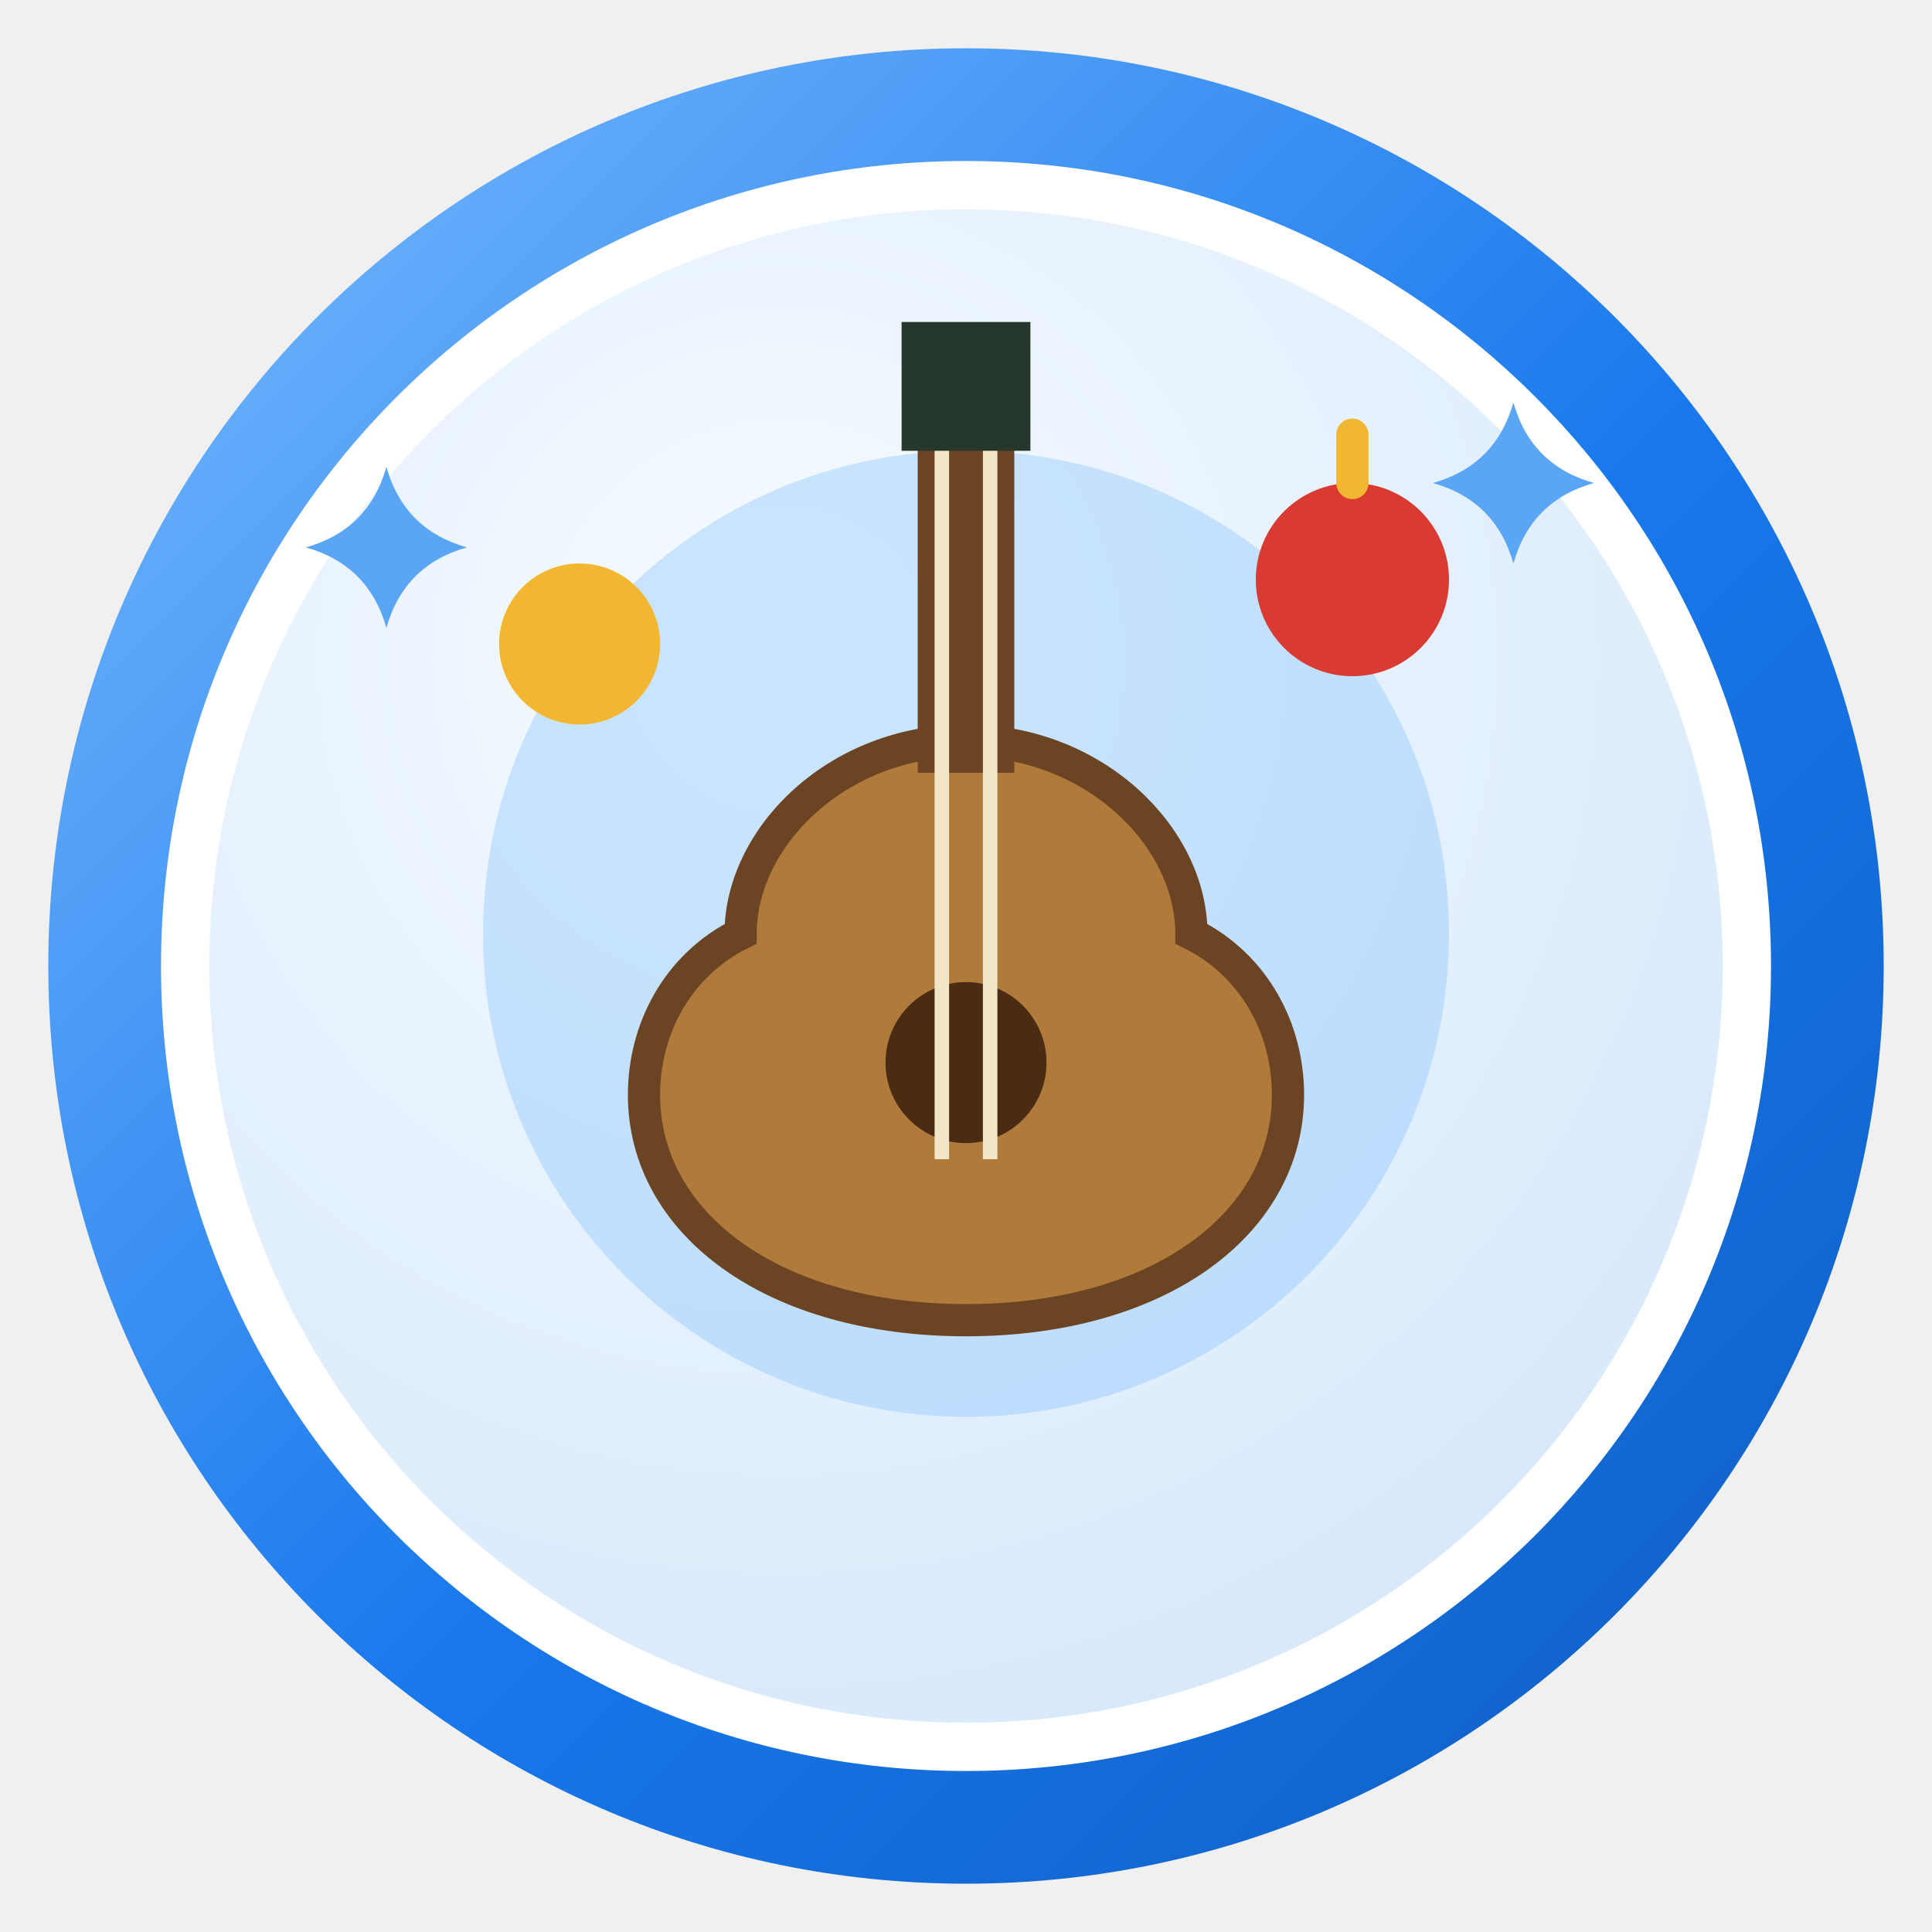
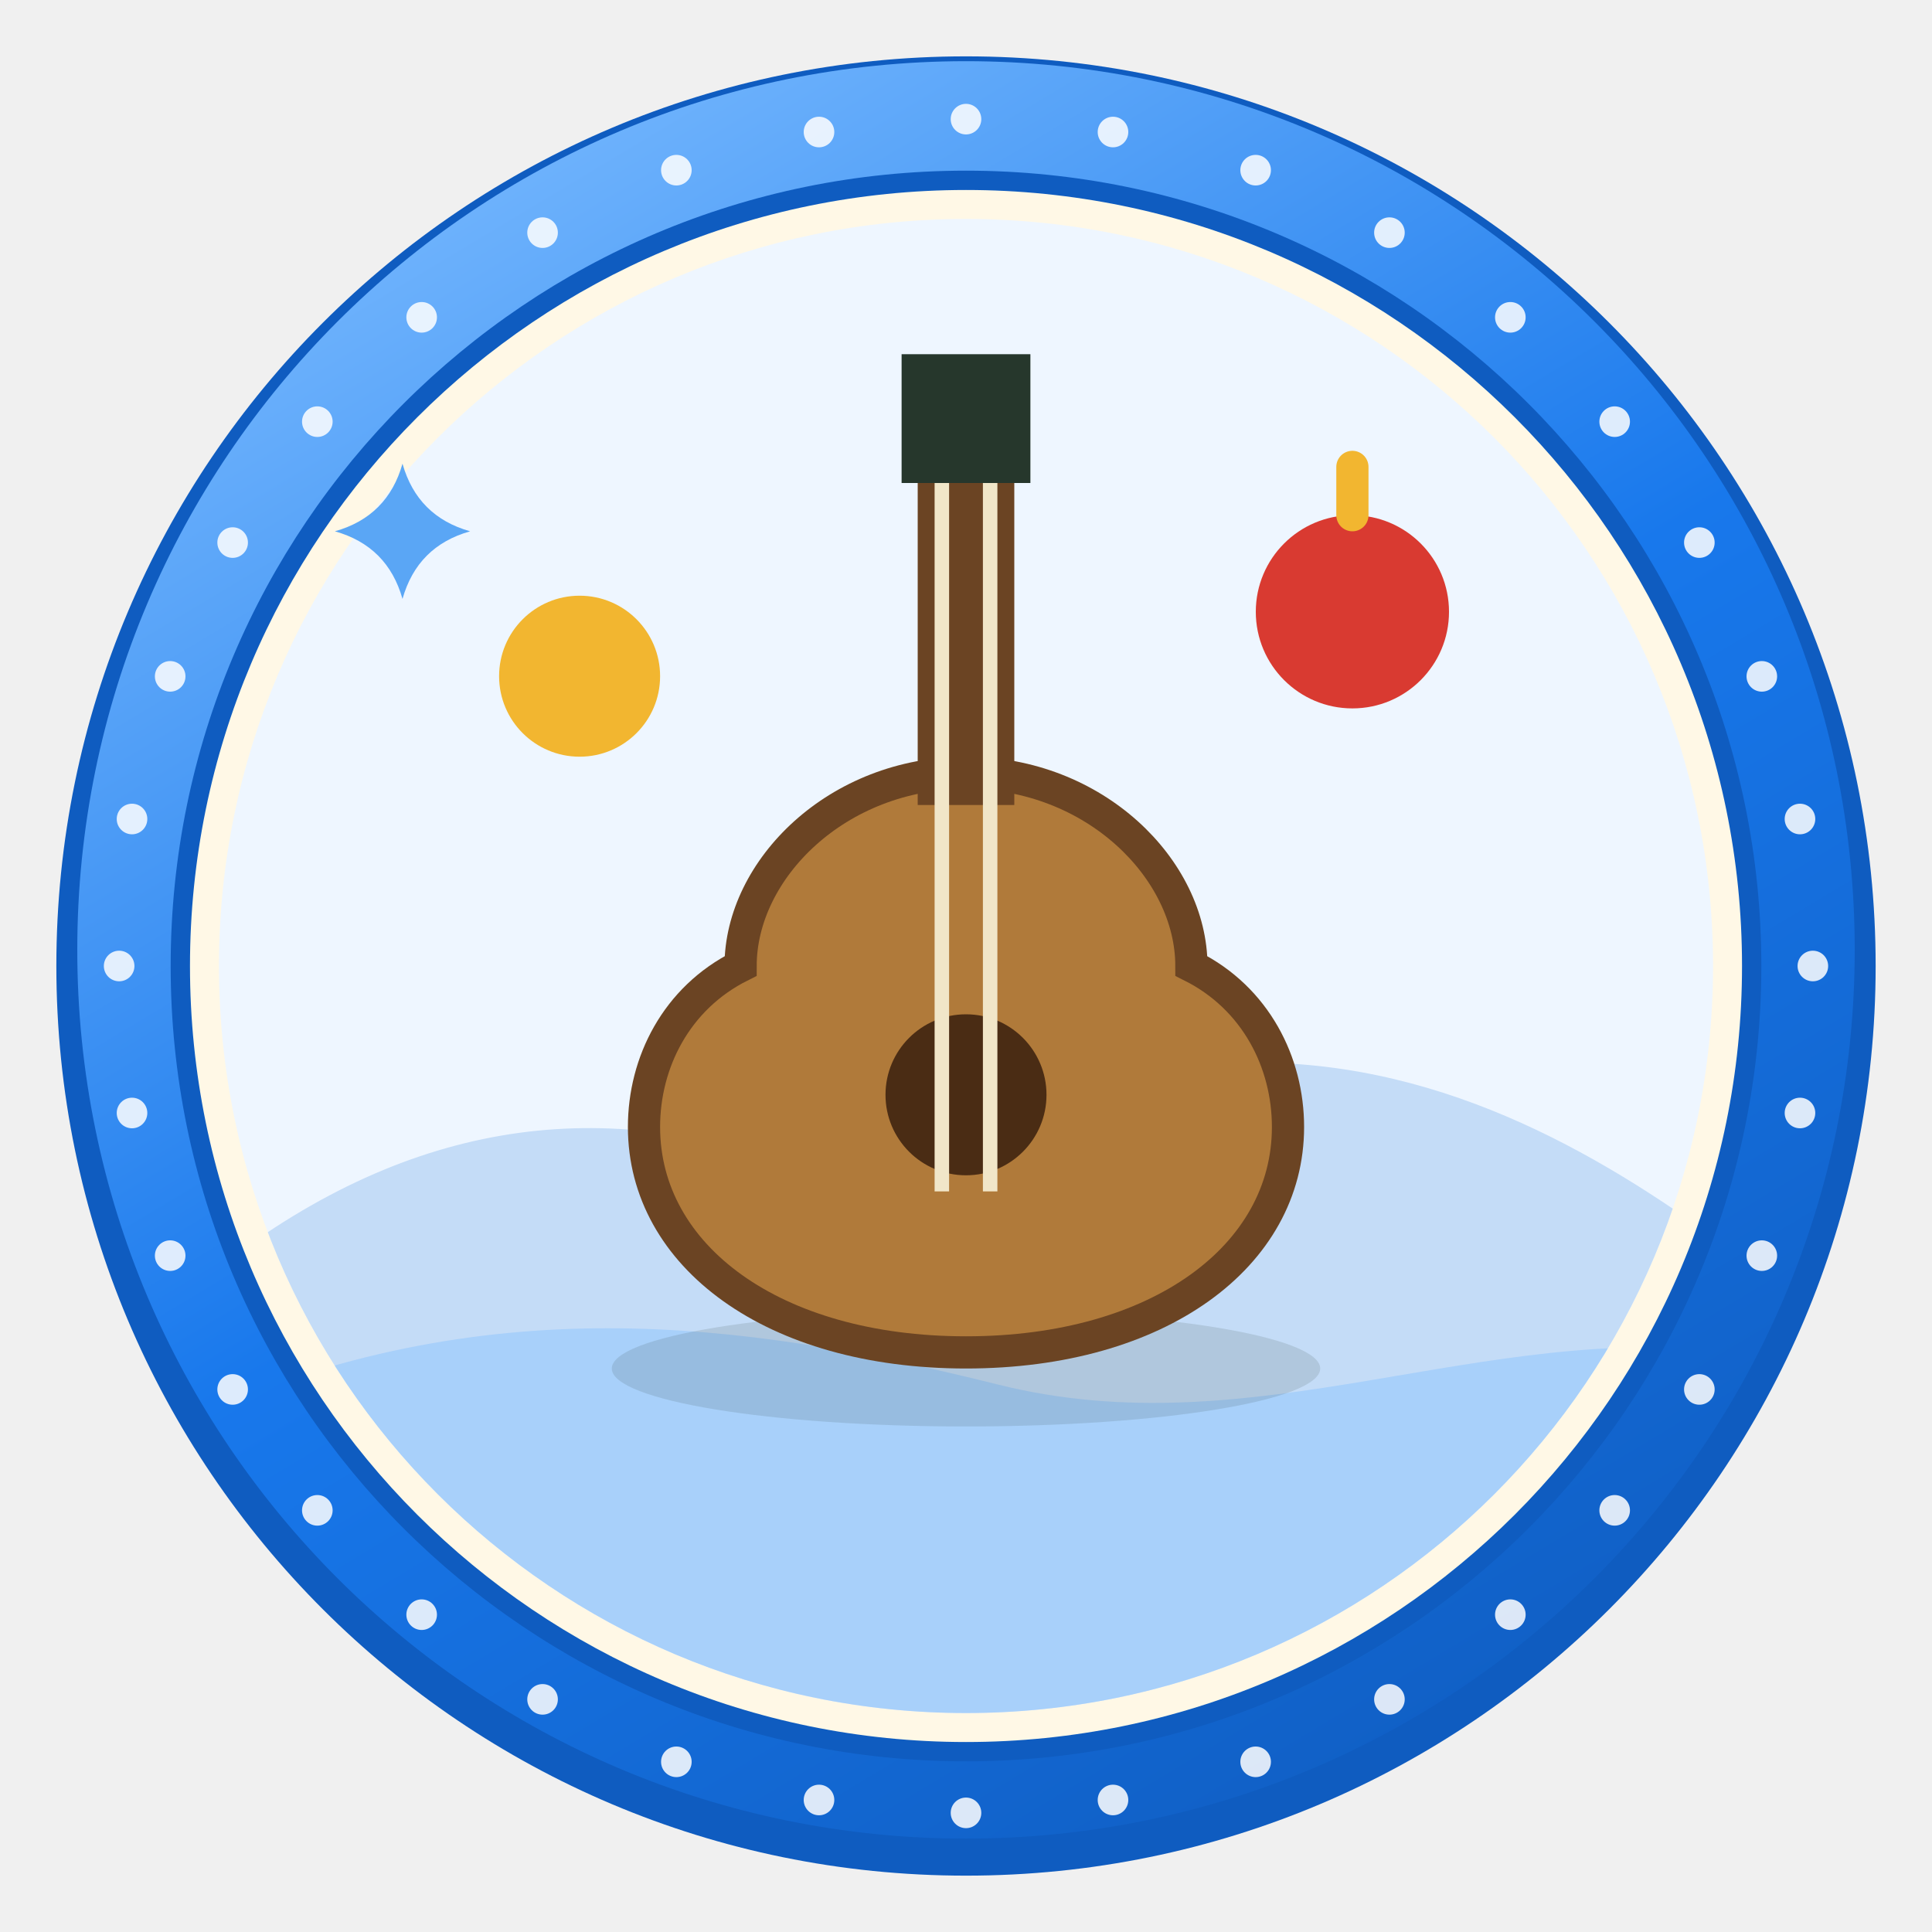
<svg xmlns="http://www.w3.org/2000/svg" viewBox="0 0 120 120" class="bx-badge bx-badge-rare" data-badge="navidad">
  <style>.b-float{animation:b-float 4.8s ease-in-out infinite}
.b-sway{animation:b-sway 5.6s ease-in-out infinite;transform-box:fill-box;transform-origin:50% 100%}
.b-pulse{animation:b-pulse 3.6s ease-in-out infinite}
.b-twinkle{animation:b-twinkle 2.8s ease-in-out infinite;transform-box:fill-box;transform-origin:center}
.b-spin{animation:b-spin 28s linear infinite;transform-origin:60px 60px}
.b-blink{animation:b-blink 5.2s 1.2s infinite;transform-box:fill-box;transform-origin:center;transform:scaleY(0)}
@keyframes b-float{0%,100%{transform:translateY(0)}50%{transform:translateY(-2.5px)}}
@keyframes b-sway{0%,100%{transform:rotate(-3deg)}50%{transform:rotate(3deg)}}
@keyframes b-pulse{0%,100%{opacity:.55}50%{opacity:1}}
@keyframes b-twinkle{0%,100%{opacity:.25;transform:scale(.7)}50%{opacity:1;transform:scale(1)}}
@keyframes b-spin{to{transform:rotate(360deg)}}
@keyframes b-blink{0%,92%,100%{transform:scaleY(0)}95%{transform:scaleY(1)}}
@media (prefers-reduced-motion:reduce){.b-float,.b-sway,.b-pulse,.b-twinkle,.b-spin,.b-blink{animation:none}}</style>
  <defs>
-     <radialGradient id="bx-navidad-bg" cx=".38" cy=".3" r=".85">
-       <stop offset="0" stop-color="#f6fbff" />
-       <stop offset="1" stop-color="#d3e6fb" />
-     </radialGradient>
-     <linearGradient id="bx-navidad-ring" x1="0" y1="0" x2="1" y2="1">
+     <linearGradient id="bx-navidad-ring" x1=".2" y1="0" x2=".8" y2="1">
      <stop offset="0" stop-color="#7cbcff" />
-       <stop offset=".55" stop-color="#1878ec" />
+       <stop offset=".5" stop-color="#1878ec" />
      <stop offset="1" stop-color="#0f5cc0" />
    </linearGradient>
    <clipPath id="bx-navidad-clip">
-       <circle cx="60" cy="60" r="47" />
+       <circle cx="60" cy="60" r="46.4" />
    </clipPath>
    <radialGradient id="bx-navidad-crown" cx=".4" cy=".28" r=".85">
      <stop offset="0" stop-color="#6fc055" />
      <stop offset=".65" stop-color="#3f9440" />
      <stop offset="1" stop-color="#2d7a33" />
    </radialGradient>
  </defs>
-   <circle cx="60" cy="60" r="57" fill="url(#bx-navidad-ring)" />
-   <circle cx="60" cy="60" r="50" fill="#fff" />
-   <circle cx="60" cy="60" r="47" fill="url(#bx-navidad-bg)" />
+   <circle cx="60" cy="60" r="56.5" fill="#0f5cc0" />
+   <circle cx="60" cy="59" r="55.2" fill="url(#bx-navidad-ring)" />
+   <path d="M17.5 46A44.5 44.5 0 0 1 102.5 46" fill="none" stroke="#7cbcff" stroke-width="2.2" stroke-linecap="round" opacity=".9" />
+   <circle cx="112.6" cy="60" r=".95" fill="#fff" opacity=".85" />
+   <circle cx="111.8" cy="69.13" r=".95" fill="#fff" opacity=".85" />
+   <circle cx="109.43" cy="77.99" r=".95" fill="#fff" opacity=".85" />
+   <circle cx="105.55" cy="86.3" r=".95" fill="#fff" opacity=".85" />
+   <circle cx="100.29" cy="93.81" r=".95" fill="#fff" opacity=".85" />
+   <circle cx="93.81" cy="100.29" r=".95" fill="#fff" opacity=".85" />
+   <circle cx="86.3" cy="105.55" r=".95" fill="#fff" opacity=".85" />
+   <circle cx="77.99" cy="109.43" r=".95" fill="#fff" opacity=".85" />
+   <circle cx="69.13" cy="111.8" r=".95" fill="#fff" opacity=".85" />
+   <circle cx="60" cy="112.6" r=".95" fill="#fff" opacity=".85" />
+   <circle cx="50.87" cy="111.8" r=".95" fill="#fff" opacity=".85" />
+   <circle cx="42.01" cy="109.43" r=".95" fill="#fff" opacity=".85" />
+   <circle cx="33.7" cy="105.55" r=".95" fill="#fff" opacity=".85" />
+   <circle cx="26.19" cy="100.29" r=".95" fill="#fff" opacity=".85" />
+   <circle cx="19.71" cy="93.81" r=".95" fill="#fff" opacity=".85" />
+   <circle cx="14.45" cy="86.3" r=".95" fill="#fff" opacity=".85" />
+   <circle cx="10.57" cy="77.99" r=".95" fill="#fff" opacity=".85" />
+   <circle cx="8.2" cy="69.13" r=".95" fill="#fff" opacity=".85" />
+   <circle cx="7.4" cy="60" r=".95" fill="#fff" opacity=".85" />
+   <circle cx="8.2" cy="50.87" r=".95" fill="#fff" opacity=".85" />
+   <circle cx="10.57" cy="42.01" r=".95" fill="#fff" opacity=".85" />
+   <circle cx="14.45" cy="33.7" r=".95" fill="#fff" opacity=".85" />
+   <circle cx="19.71" cy="26.19" r=".95" fill="#fff" opacity=".85" />
+   <circle cx="26.19" cy="19.71" r=".95" fill="#fff" opacity=".85" />
+   <circle cx="33.7" cy="14.45" r=".95" fill="#fff" opacity=".85" />
+   <circle cx="42.01" cy="10.57" r=".95" fill="#fff" opacity=".85" />
+   <circle cx="50.87" cy="8.2" r=".95" fill="#fff" opacity=".85" />
+   <circle cx="60" cy="7.4" r=".95" fill="#fff" opacity=".85" />
+   <circle cx="69.13" cy="8.2" r=".95" fill="#fff" opacity=".85" />
+   <circle cx="77.99" cy="10.57" r=".95" fill="#fff" opacity=".85" />
+   <circle cx="86.3" cy="14.45" r=".95" fill="#fff" opacity=".85" />
+   <circle cx="93.81" cy="19.71" r=".95" fill="#fff" opacity=".85" />
+   <circle cx="100.29" cy="26.19" r=".95" fill="#fff" opacity=".85" />
+   <circle cx="105.55" cy="33.7" r=".95" fill="#fff" opacity=".85" />
+   <circle cx="109.43" cy="42.01" r=".95" fill="#fff" opacity=".85" />
+   <circle cx="111.8" cy="50.87" r=".95" fill="#fff" opacity=".85" />
+   <circle cx="60" cy="60" r="49.4" fill="#0f5cc0" />
+   <circle cx="60" cy="60" r="48.2" fill="#fff8e6" />
  <g clip-path="url(#bx-navidad-clip)">
-     <circle class="b-pulse" cx="60" cy="58" r="30" fill="#7cbcff" opacity=".35" />
-     <g class="b-sway">
-       <path d="M60 46C52 46 46 52 46 58C42 60 40 64 40 68C40 76 48 82 60 82C72 82 80 76 80 68C80 64 78 60 74 58C74 52 68 46 60 46Z" fill="#b07a3a" stroke="#6b4423" stroke-width="2" />
-       <circle cx="60" cy="66" r="5" fill="#4a2c14" />
-       <path d="M57 22H63V48H57Z" fill="#6b4423" />
-       <path d="M56 20H64V28H56Z" fill="#26372c" />
-       <path d="M58.5 28V72M61.5 28V72" stroke="#f1e6c8" stroke-width=".9" />
+     <circle cx="60" cy="60" r="46.4" fill="#eef6ff" />
+     <path d="M12 80C24 70 36 68 48 72C58 75 66 66 78 66C90 66 100 72 108 78V108H12Z" fill="#c4dcf7" />
+     <path d="M12 88C30 80 46 82 62 86C78 90 92 82 108 84V108H12Z" fill="#7cbcff" opacity=".38" />
+     <ellipse cx="60" cy="85" rx="22" ry="3.6" fill="#26372c" opacity=".13" />
+     <g transform="translate(0 2)">
+       <g class="b-sway">
+         <path d="M60 46C52 46 46 52 46 58C42 60 40 64 40 68C40 76 48 82 60 82C72 82 80 76 80 68C80 64 78 60 74 58C74 52 68 46 60 46Z" fill="#b07a3a" stroke="#6b4423" stroke-width="2" />
+         <circle cx="60" cy="66" r="5" fill="#4a2c14" />
+         <path d="M57 22H63V48H57Z" fill="#6b4423" />
+         <path d="M56 20H64V28H56Z" fill="#26372c" />
+         <path d="M58.5 28V72M61.5 28V72" stroke="#f1e6c8" stroke-width=".9" />
+       </g>
+       <circle cx="84" cy="36" r="6" fill="#d93a31" />
+       <path d="M84 30V27" stroke="#f2b630" stroke-width="2" stroke-linecap="round" />
+       <circle cx="36" cy="40" r="5" fill="#f2b630" />
    </g>
-     <circle cx="84" cy="36" r="6" fill="#d93a31" />
-     <path d="M84 30V27" stroke="#f2b630" stroke-width="2" stroke-linecap="round" />
-     <circle cx="36" cy="40" r="5" fill="#f2b630" />
  </g>
-   <path class="b-twinkle" style="animation-delay:0s" fill="#5aa6f5" d="M24 29Q25.1 32.9 29 34Q25.1 35.1 24 39Q22.9 35.1 19 34Q22.9 32.9 24 29Z" />
-   <path class="b-twinkle" style="animation-delay:0.7s" fill="#5aa6f5" d="M94 25Q95.1 28.9 99 30Q95.1 31.1 94 35Q92.9 31.1 89 30Q92.9 28.9 94 25Z" />
+   <path class="b-twinkle" style="animation-delay:0s" fill="#5aa6f5" d="M25 28.8Q25.924 32.076 29.2 33Q25.924 33.924 25 37.2Q24.076 33.924 20.8 33Q24.076 32.076 25 28.8Z" />
</svg>
